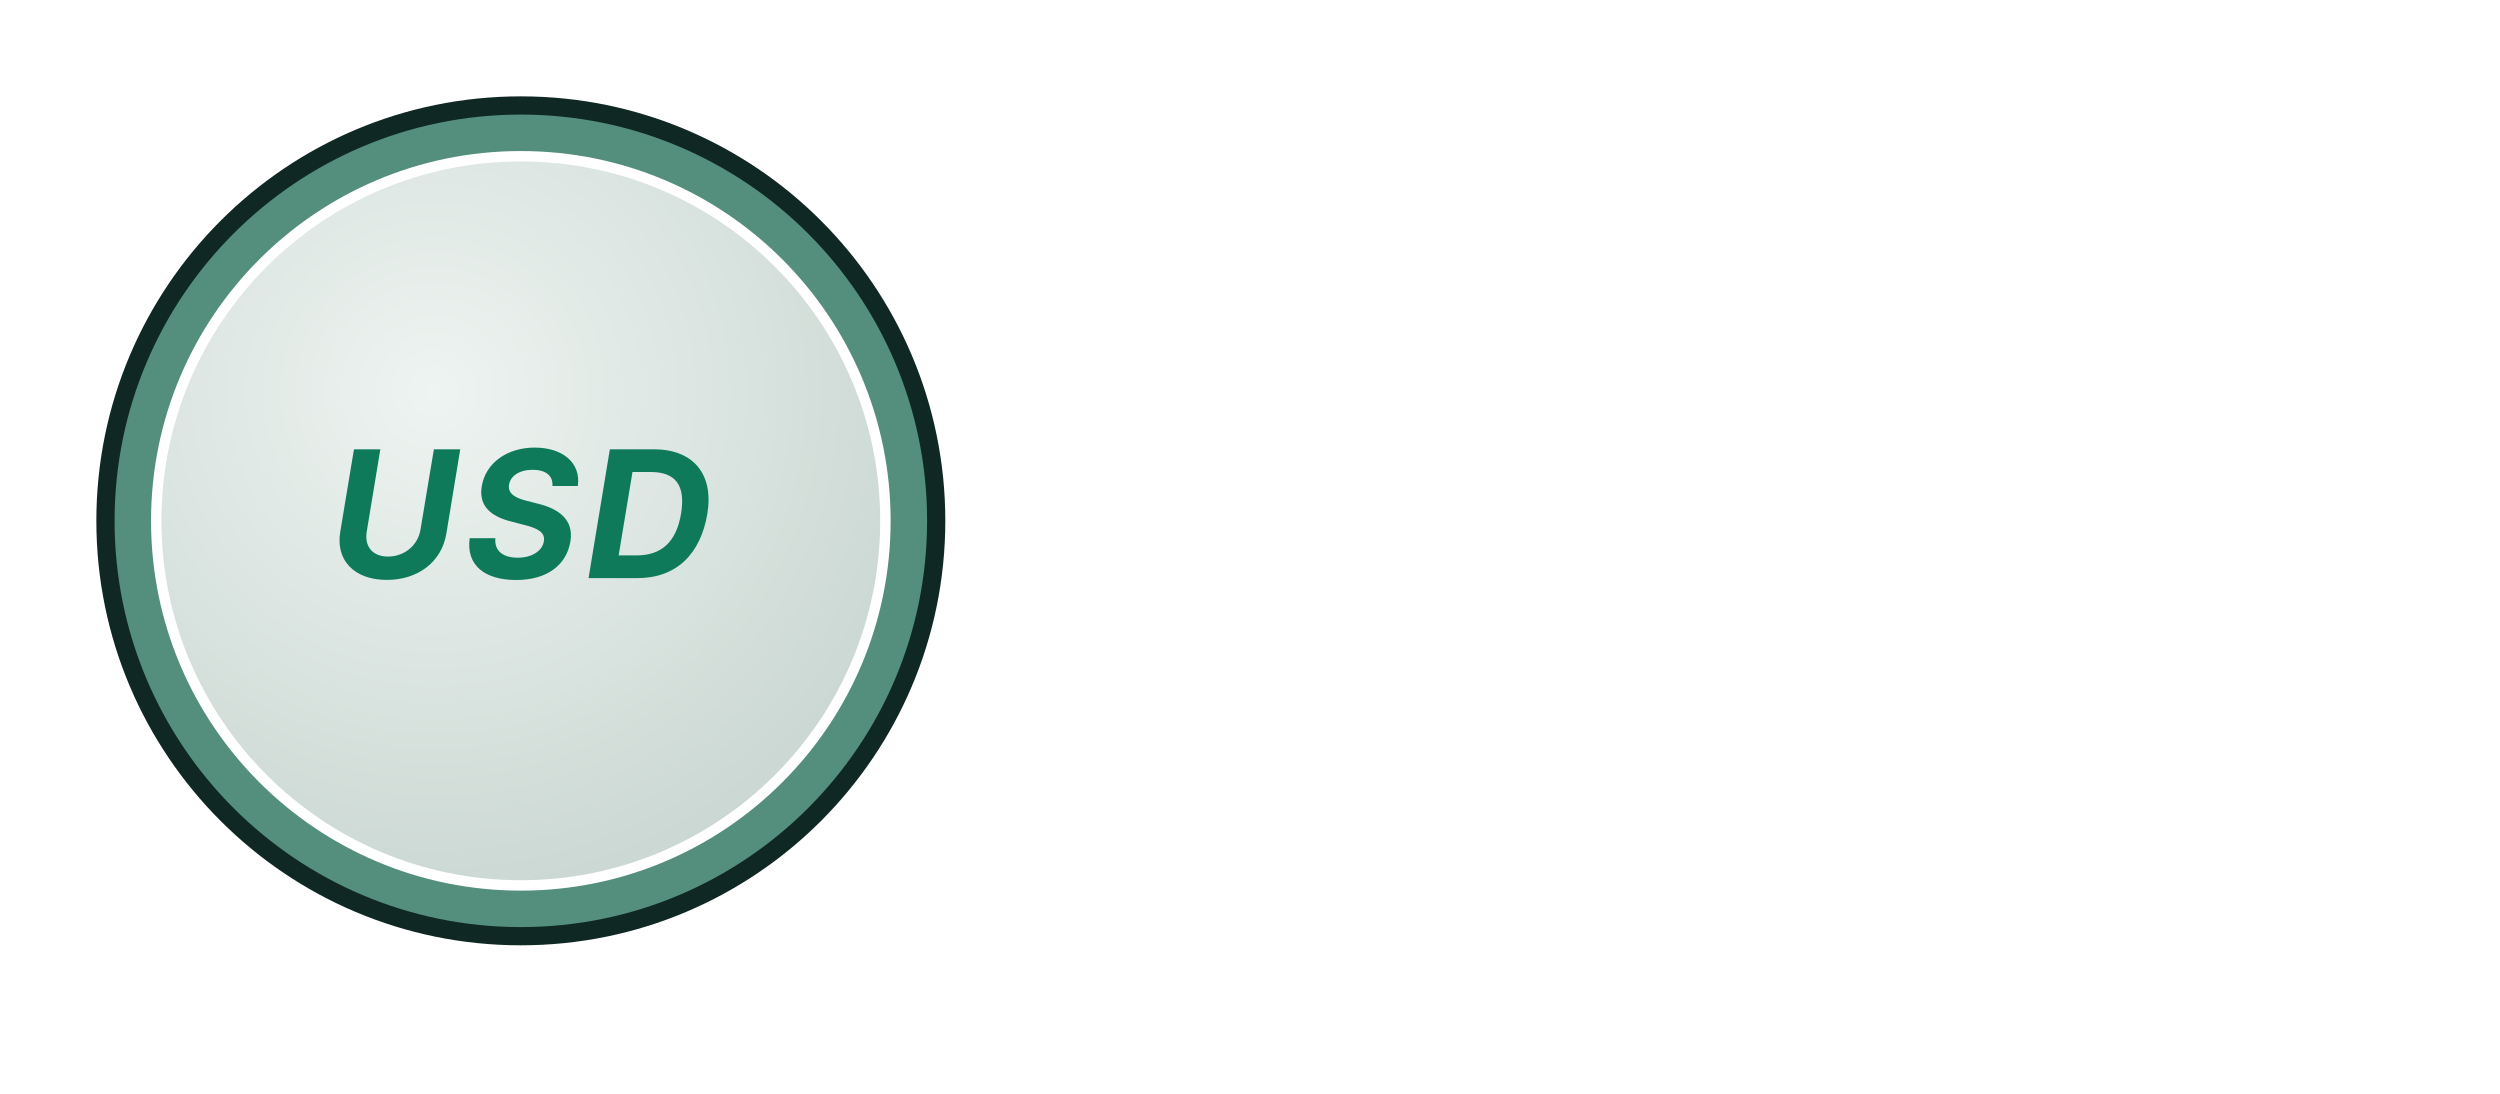
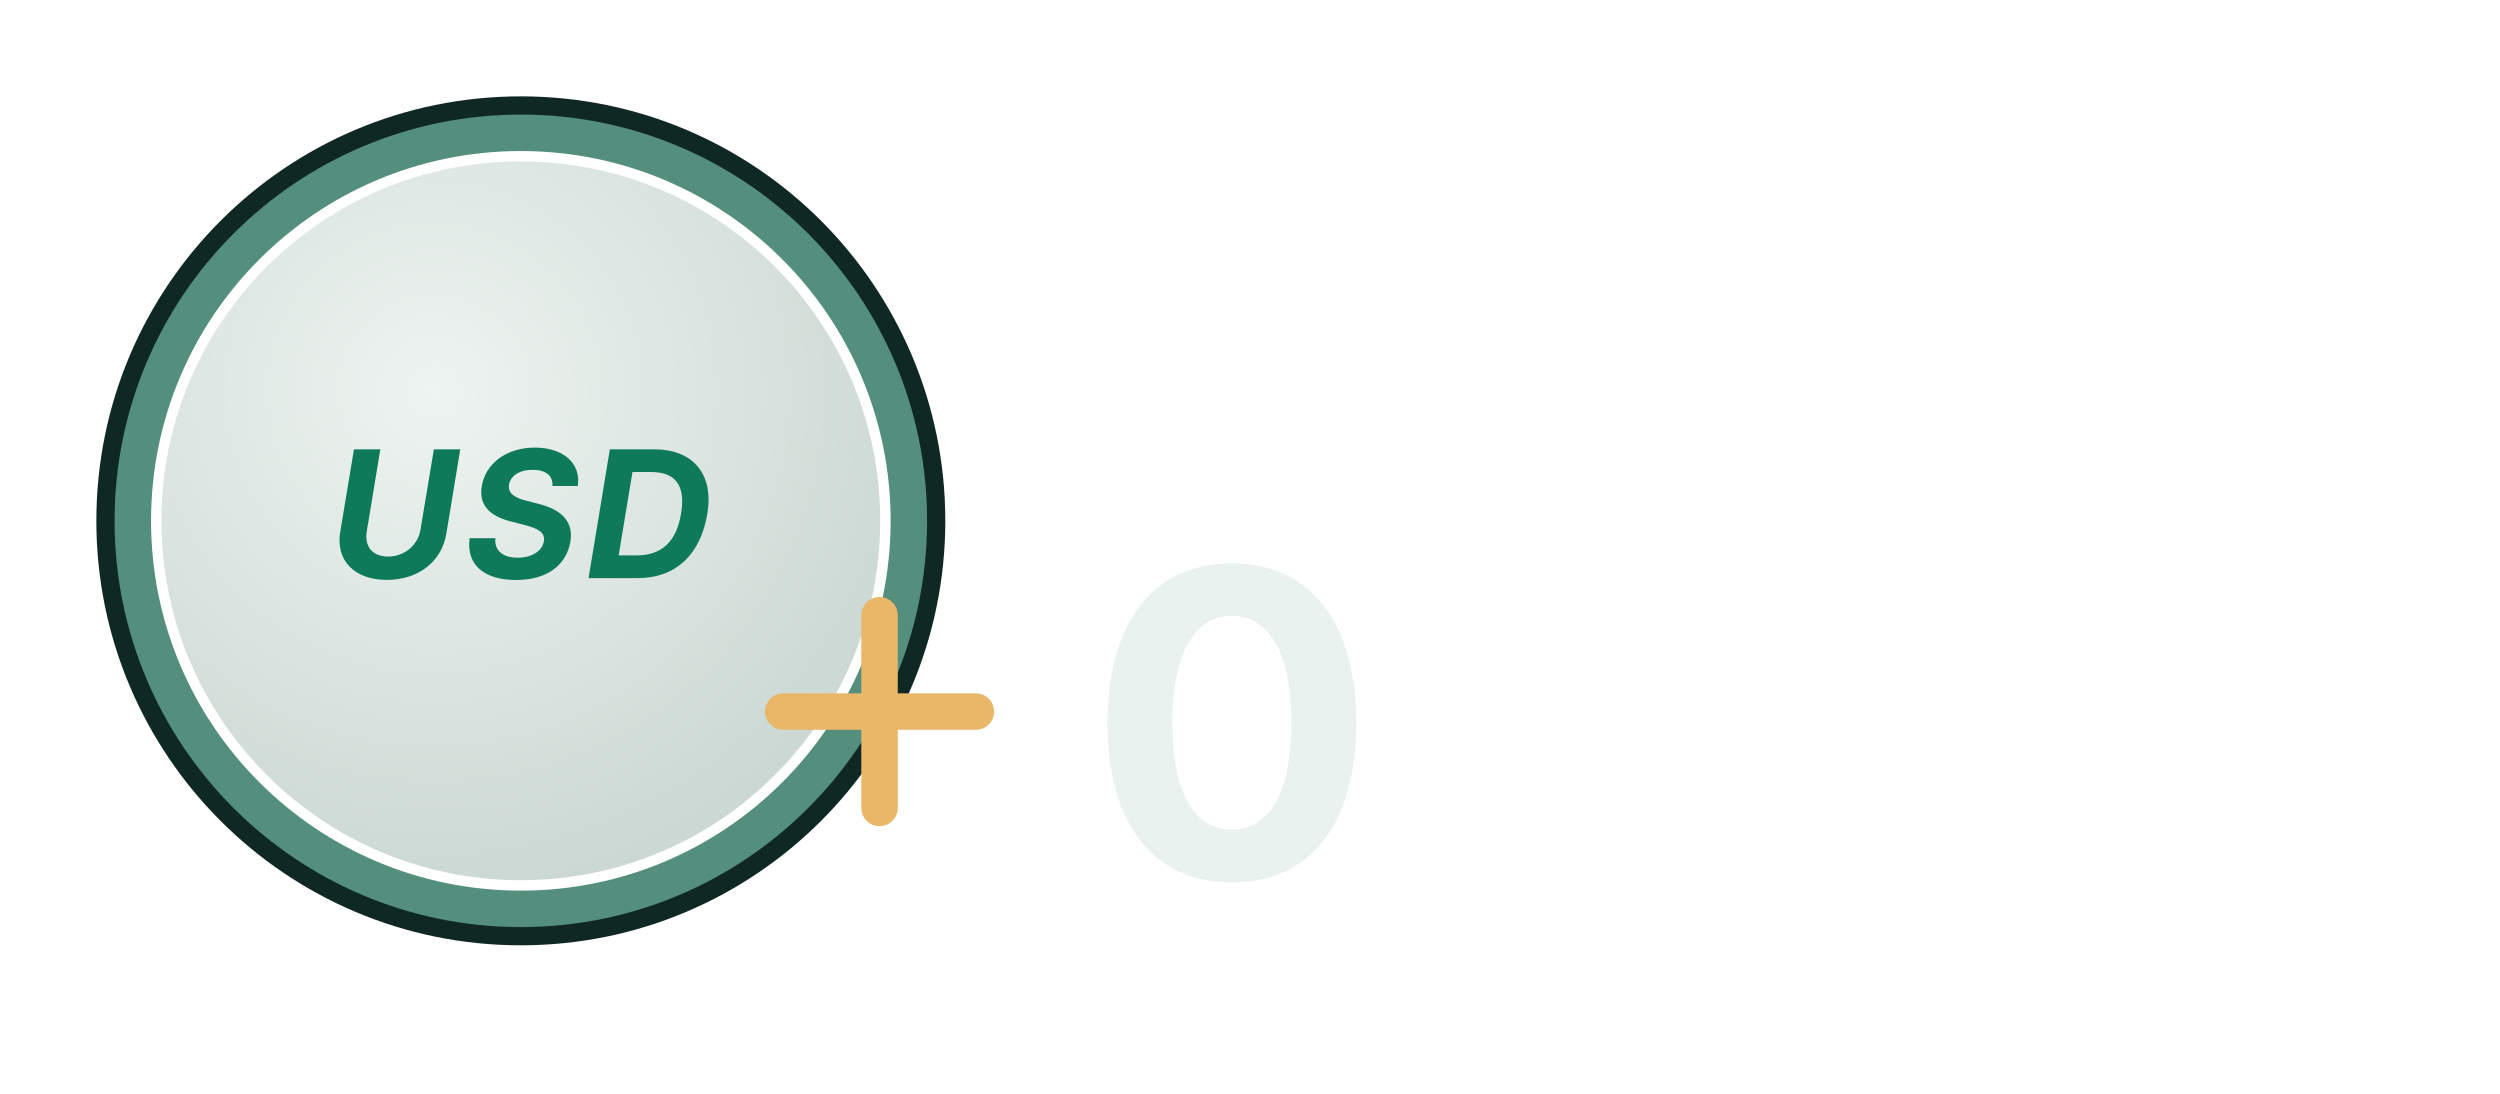
<svg xmlns="http://www.w3.org/2000/svg" viewBox="0 0 480 210">
  <defs>
-     <radialGradient id="panel-spot-light" cx="38%" cy="32%" r="75%">
+     <radialGradient id="panel-spot-A" cx="38%" cy="32%" r="75%">
      <stop offset="0%" stop-color="#eef4f1" />
      <stop offset="100%" stop-color="#c9d6d1" />
    </radialGradient>
  </defs>
  <g font-family="Inter, 'DejaVu Sans', Helvetica, Arial, sans-serif">
    <circle cx="100" cy="100" r="78" fill="none" stroke="#102824" stroke-width="7" />
    <circle cx="100" cy="100" r="74.5" fill="none" stroke="#548e7d" stroke-width="7" />
-     <circle cx="100" cy="100" r="69" fill="url(#panel-spot-light)" />
+     <circle cx="100" cy="100" r="69" fill="url(#panel-spot-A)" />
    <text x="100" y="111" text-anchor="middle" font-size="34" font-weight="700" font-style="italic" letter-spacing="1" fill="#0e7a5a">USD</text>
+     <g transform="translate(168.87 136.62)">
+       <rect x="-22" y="-3.5" width="44" height="7" rx="3.5" fill="#e8b768" />
+       <rect x="-3.5" y="-22" width="7" height="44" rx="3.5" fill="#e8b768" />
+     </g>
+     <text x="208.87" y="168.62" font-size="82" font-weight="700" letter-spacing="-2" fill="#e9f2ee" font-variant-numeric="tabular-nums">0</text>
  </g>
</svg>
